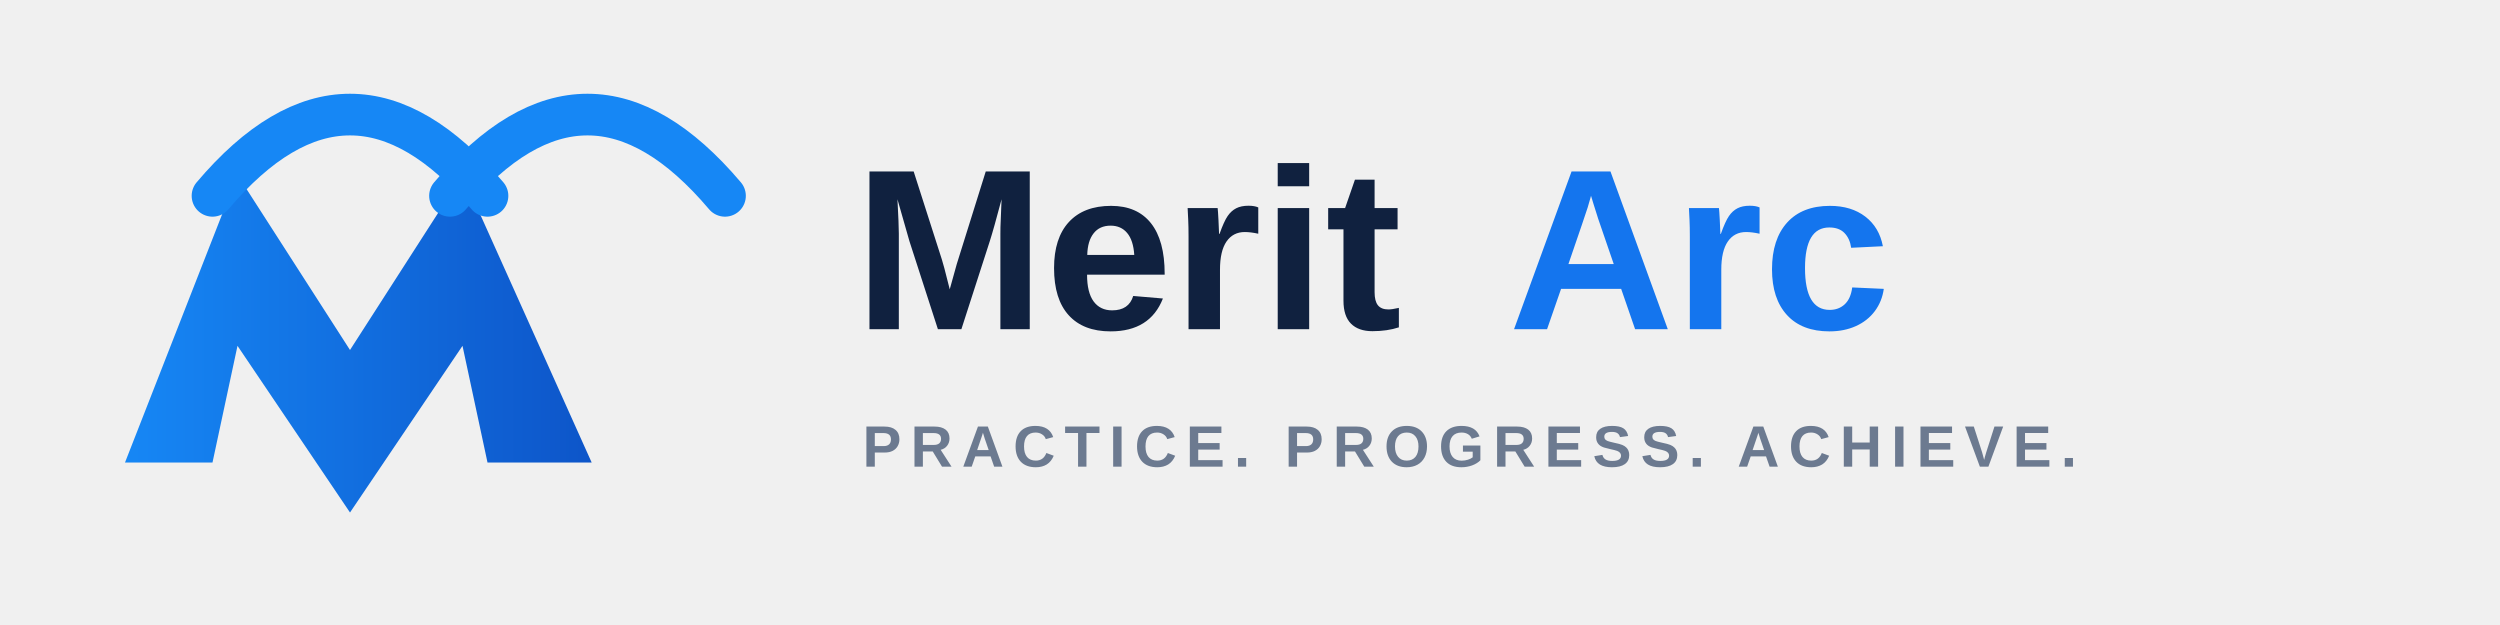
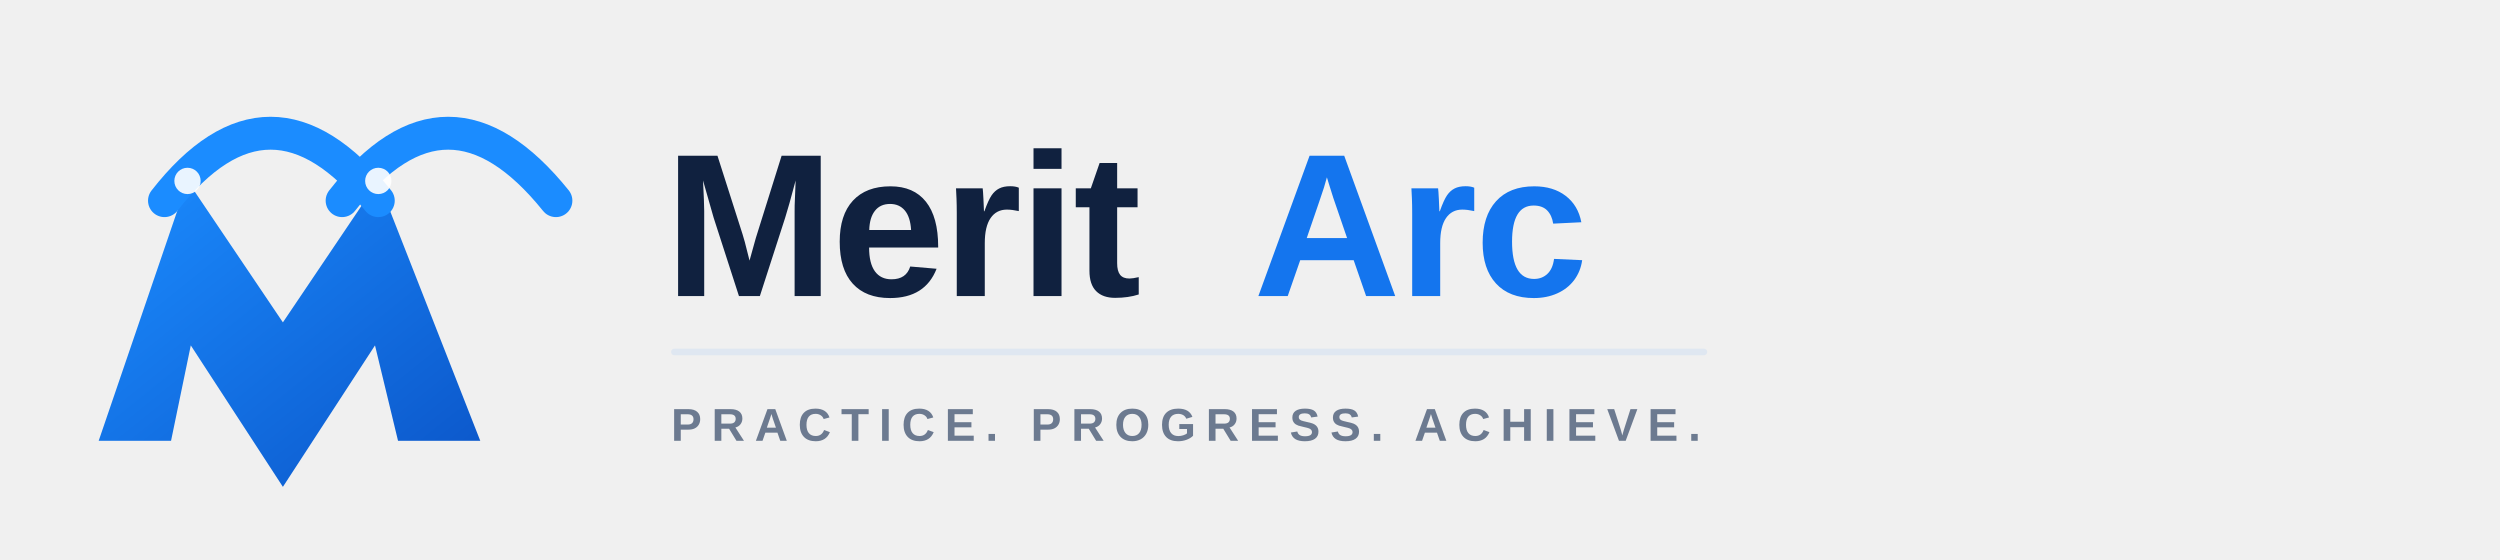
- <svg xmlns="http://www.w3.org/2000/svg" viewBox="0 0 600 150" role="img" aria-labelledby="title desc">
+ <svg xmlns="http://www.w3.org/2000/svg" viewBox="0 0 760 170" role="img" aria-labelledby="title desc">
  <defs>
-     <linearGradient id="blue" x1="0" y1="0" x2="1" y2="0">
-       <stop offset="0" stop-color="#1687f5" />
-       <stop offset="1" stop-color="#0d55c9" />
+     <linearGradient id="brandBlue" x1="0" y1="0" x2="1" y2="1">
+       <stop offset="0" stop-color="#1b8cff" />
+       <stop offset="1" stop-color="#0b55c8" />
    </linearGradient>
  </defs>
-   <path d="M30 111 L57 42 L84 84 L111 42 L142 111 L117 111 L111 83 L84 123 L57 83 L51 111 Z" fill="url(#blue)" />
-   <path d="M51 47 Q84 8 117 47 M108 47 Q141 8 174 47" fill="none" stroke="#1687f5" stroke-width="10" stroke-linecap="round" />
-   <text x="205" y="79" font-family="Arial, Helvetica, sans-serif" font-size="55" font-weight="700" fill="#10213f">Merit</text>
-   <text x="362" y="79" font-family="Arial, Helvetica, sans-serif" font-size="55" font-weight="700" fill="#1475ee">Arc</text>
-   <text x="207" y="112" font-family="Arial, Helvetica, sans-serif" font-size="14" font-weight="600" fill="#6c7a90" letter-spacing="2.2">PRACTICE. PROGRESS. ACHIEVE.</text>
+   <g transform="translate(12 12)">
+     <path d="M18 122 45 43l29 43 29-43 31 79h-25l-7-29-28 43-28-43-6 29z" fill="url(#brandBlue)" />
+     <path d="M38 49Q70 8 103 49M92 49Q124 8 157 49" fill="none" stroke="#1b8cff" stroke-width="10" stroke-linecap="round" />
+     <circle cx="45" cy="43" r="4" fill="#fff" opacity=".9" />
+     <circle cx="103" cy="43" r="4" fill="#fff" opacity=".9" />
+     <text x="190" y="78" font-family="Arial,Helvetica,sans-serif" font-size="62" font-weight="800" letter-spacing="-.8" fill="#10213f">Merit</text>
+     <text x="369" y="78" font-family="Arial,Helvetica,sans-serif" font-size="62" font-weight="800" letter-spacing="-.8" fill="#1475ee">Arc</text>
+     <rect x="192" y="94" width="315" height="2" rx="1" fill="#dfe7f1" />
+     <text x="192" y="122" font-family="Arial,Helvetica,sans-serif" font-size="14" font-weight="700" fill="#6c7a90" letter-spacing="3">PRACTICE. PROGRESS. ACHIEVE.</text>
+   </g>
</svg>
